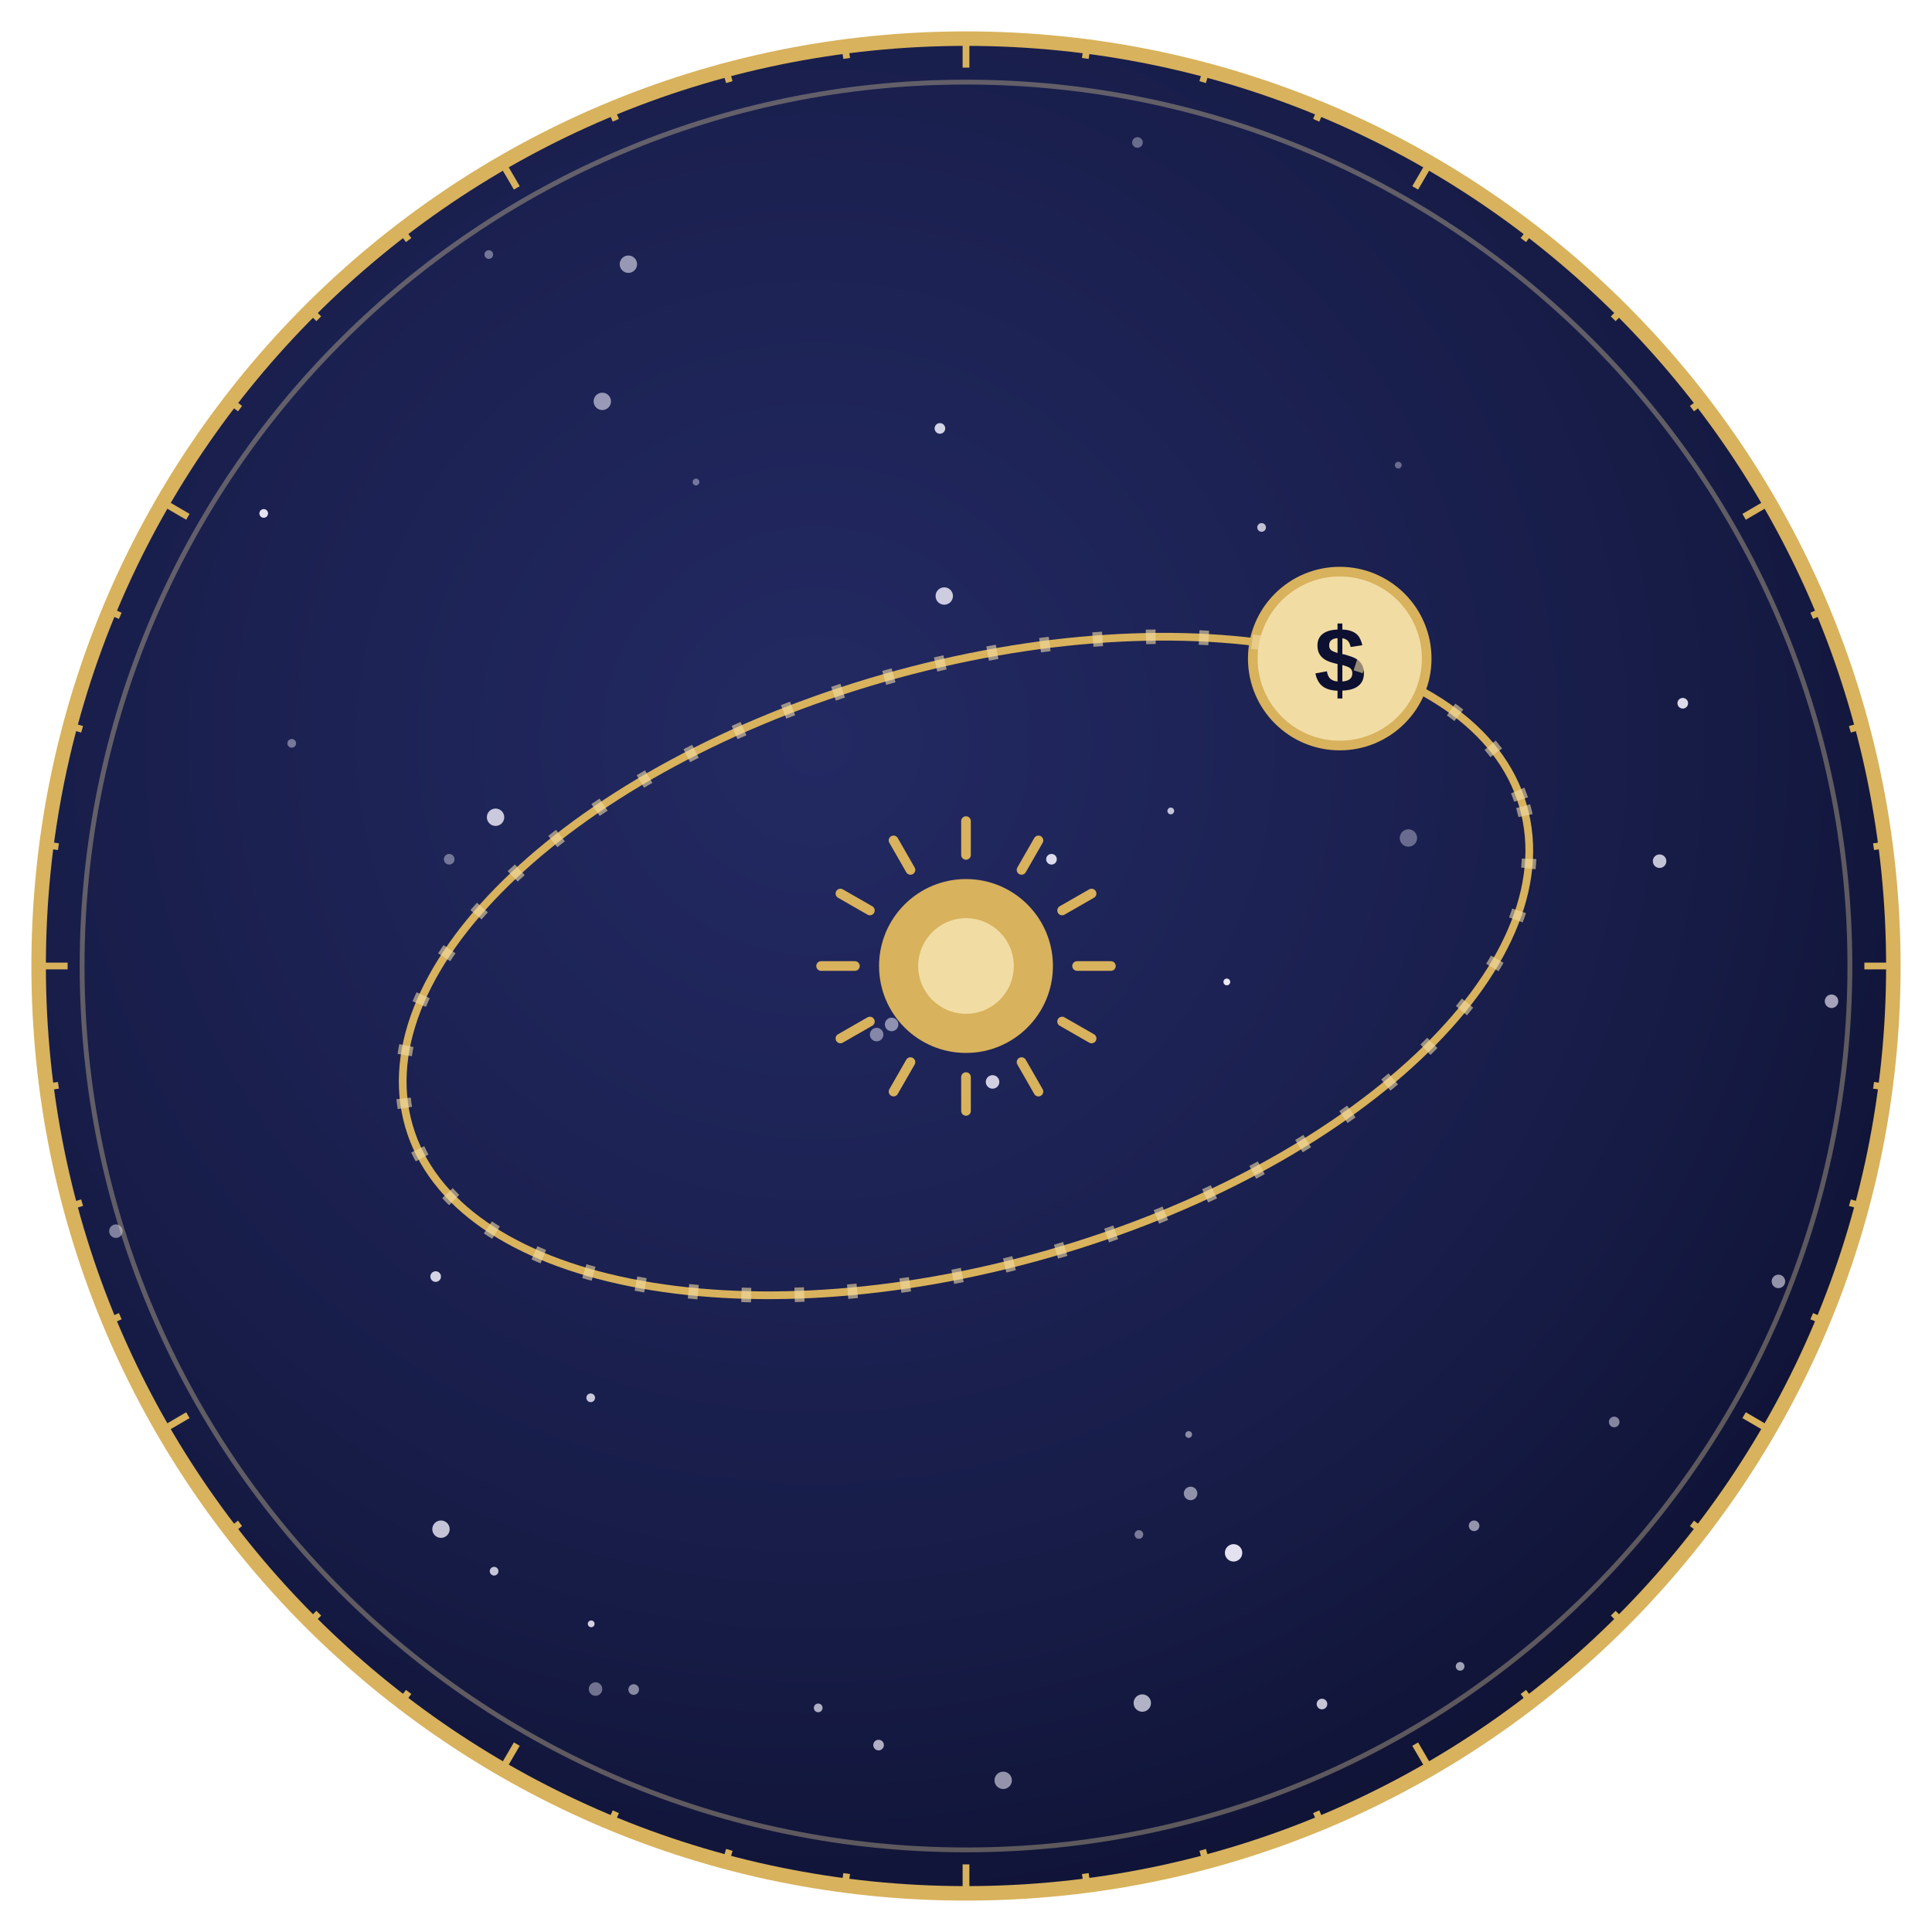
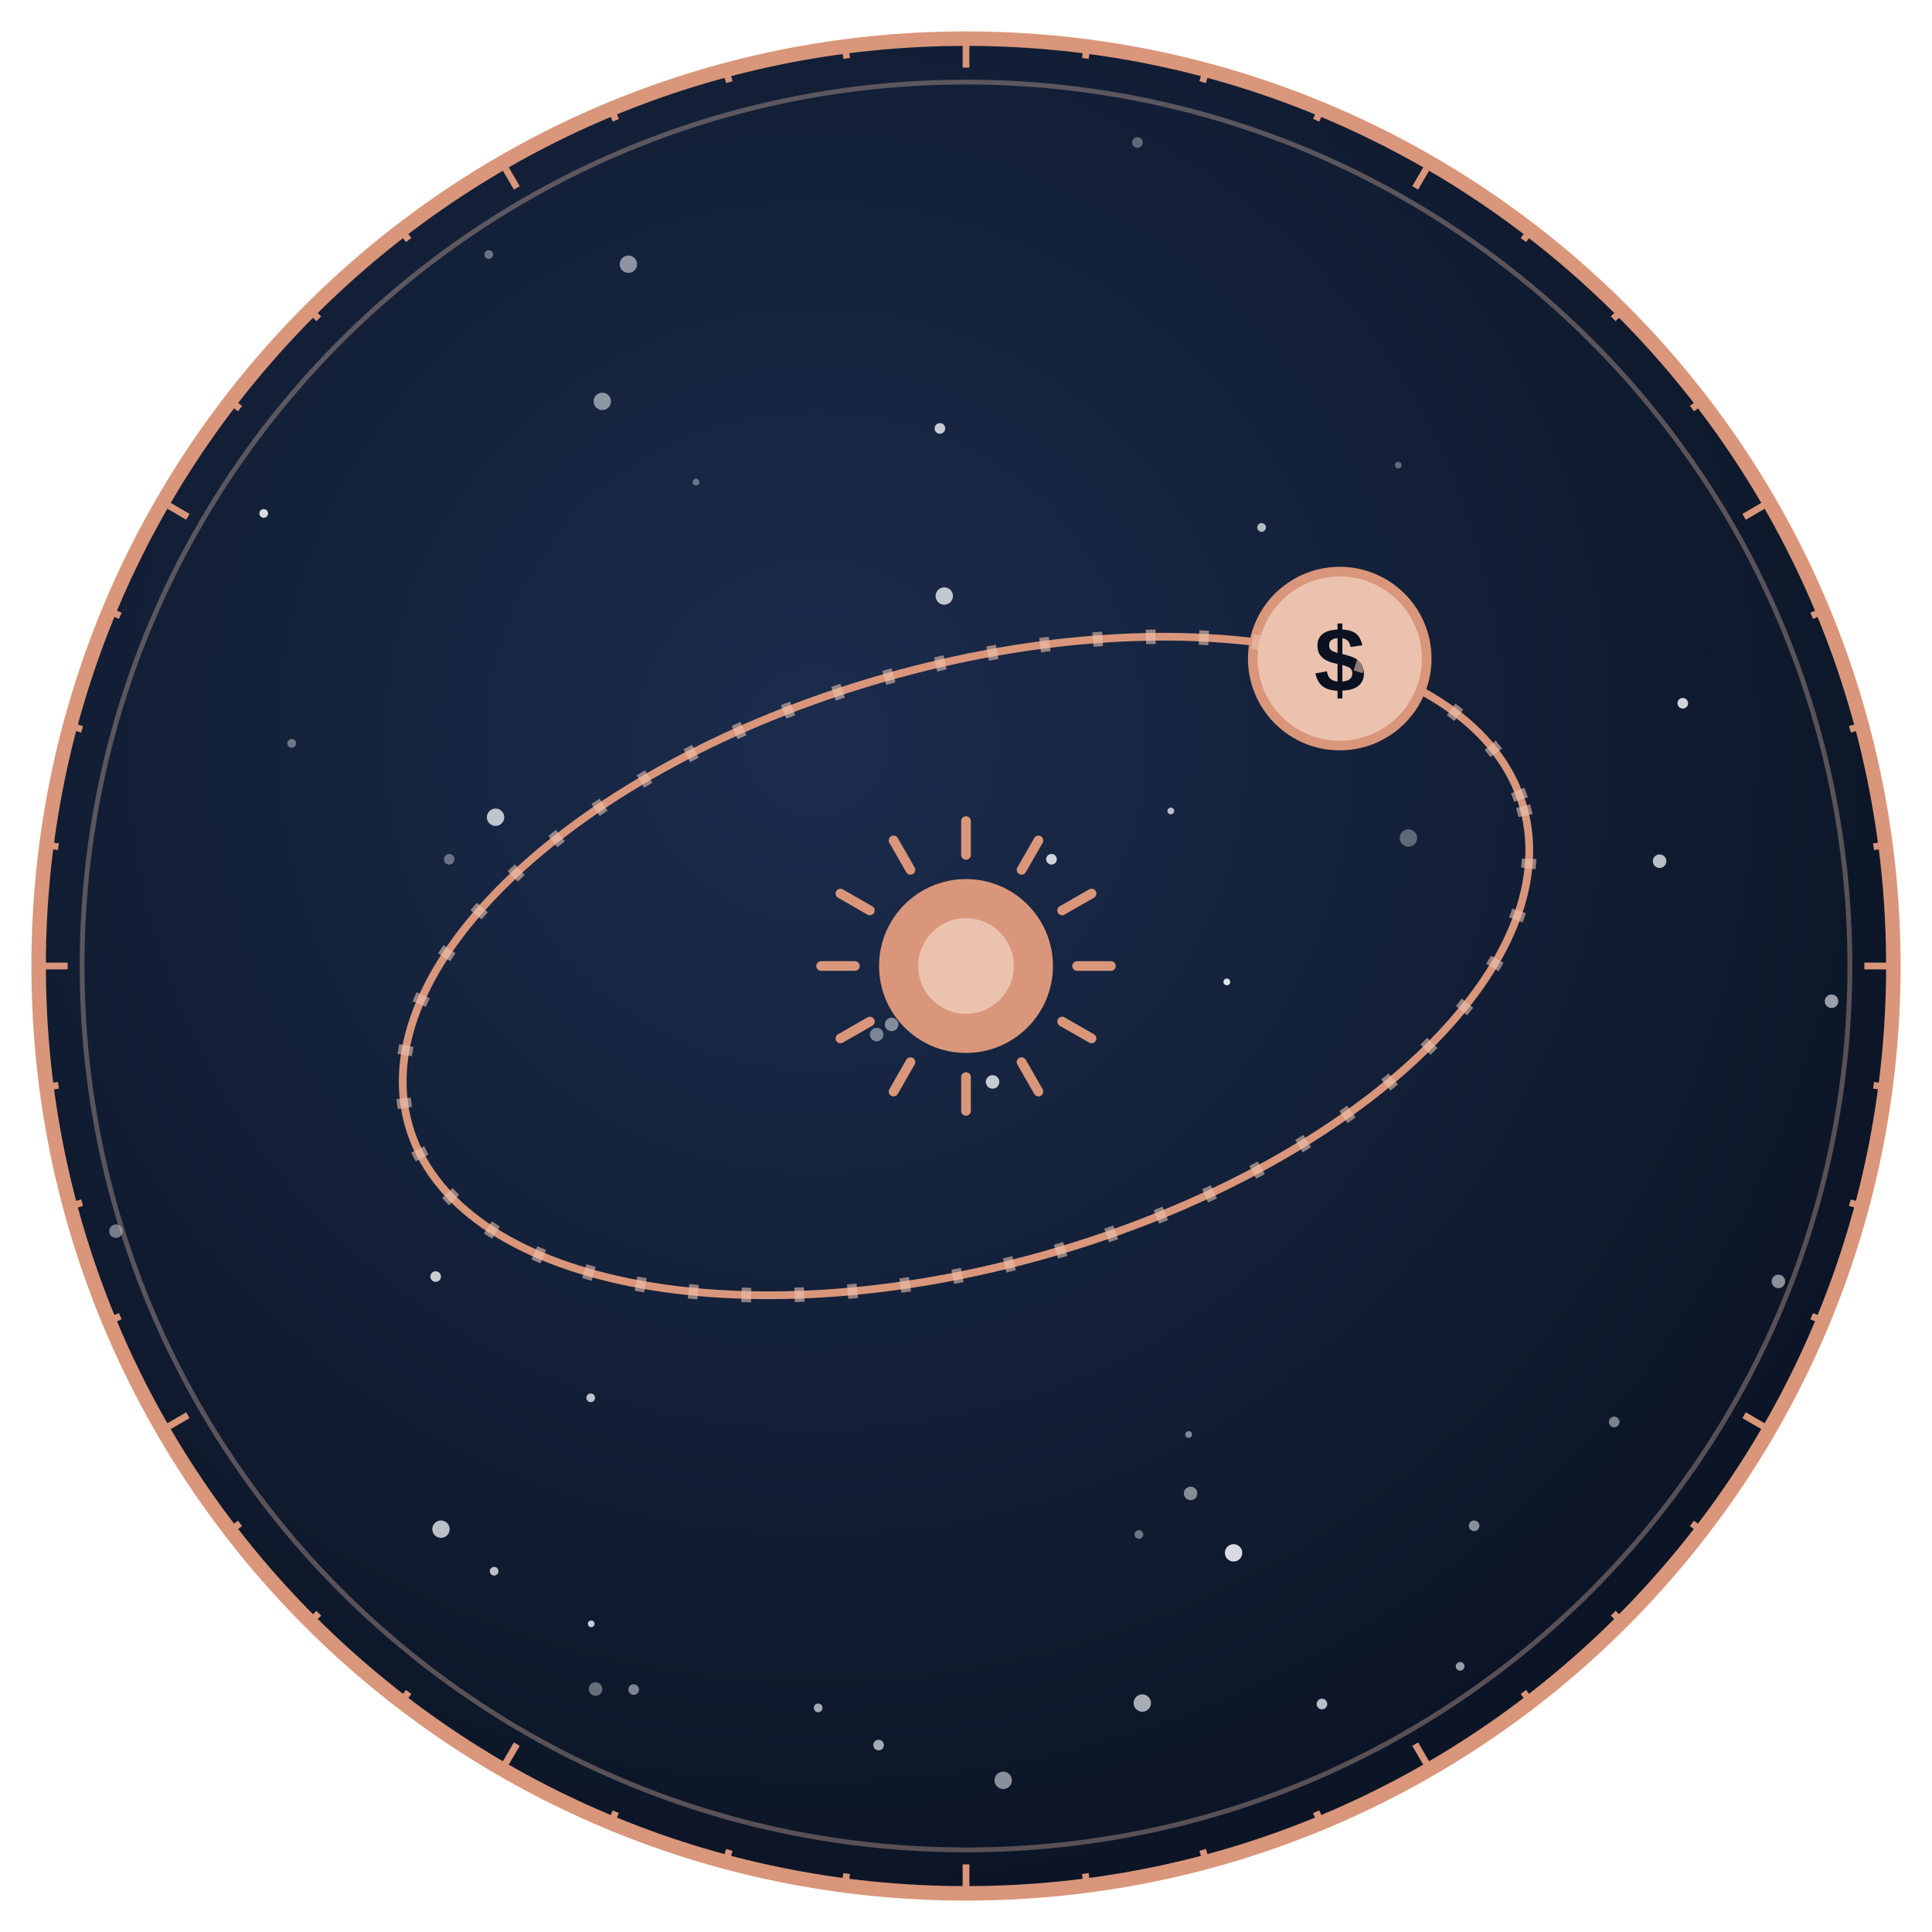
<svg xmlns="http://www.w3.org/2000/svg" viewBox="0 0 400 400" width="400" height="400" role="img" aria-hidden="true">
  <defs>
    <radialGradient id="g" cx="42%" cy="38%" r="70%">
-       <stop offset="0" stop-color="#232a63" />
-       <stop offset=".7" stop-color="#161b45" />
-       <stop offset="1" stop-color="#0d1030" />
+       <stop offset="0" stop-color="#1b2c4d" />
+       <stop offset=".7" stop-color="#0f1a2e" />
+       <stop offset="1" stop-color="#0a1222" />
    </radialGradient>
    <clipPath id="c">
      <circle cx="200.0" cy="200.0" r="192.0" />
    </clipPath>
  </defs>
  <circle cx="200.0" cy="200.0" r="192.0" fill="url(#g)" />
  <g clip-path="url(#c)">
-     <circle cx="334.2" cy="294.4" r="1.1" fill="#f5f3ff" opacity="0.50" />
-     <circle cx="255.4" cy="321.5" r="1.8" fill="#f5f3ff" opacity="0.92" />
-     <circle cx="217.7" cy="177.9" r="1.1" fill="#f5f3ff" opacity="0.89" />
-     <circle cx="348.4" cy="145.6" r="1.1" fill="#f5f3ff" opacity="0.89" />
-     <circle cx="169.4" cy="353.6" r="0.9" fill="#f5f3ff" opacity="0.69" />
-     <circle cx="130.1" cy="54.7" r="1.8" fill="#f5f3ff" opacity="0.57" />
-     <circle cx="205.5" cy="224.0" r="1.4" fill="#f5f3ff" opacity="0.83" />
-     <circle cx="305.2" cy="315.9" r="1.1" fill="#f5f3ff" opacity="0.57" />
-     <circle cx="343.6" cy="178.3" r="1.4" fill="#f5f3ff" opacity="0.78" />
-     <circle cx="184.6" cy="212.1" r="1.4" fill="#f5f3ff" opacity="0.52" />
-     <circle cx="199.2" cy="206.2" r="1.1" fill="#f5f3ff" opacity="0.75" />
-     <circle cx="181.9" cy="361.3" r="1.1" fill="#f5f3ff" opacity="0.69" />
-     <circle cx="194.6" cy="88.7" r="1.1" fill="#f5f3ff" opacity="0.84" />
-     <circle cx="246.5" cy="309.2" r="1.4" fill="#f5f3ff" opacity="0.54" />
-     <circle cx="201.7" cy="207.1" r="1.8" fill="#f5f3ff" opacity="0.70" />
-     <circle cx="124.7" cy="83.1" r="1.8" fill="#f5f3ff" opacity="0.57" />
-     <circle cx="273.7" cy="352.8" r="1.1" fill="#f5f3ff" opacity="0.79" />
-     <circle cx="261.2" cy="109.2" r="0.9" fill="#f5f3ff" opacity="0.76" />
-     <circle cx="54.6" cy="106.3" r="0.9" fill="#f5f3ff" opacity="0.92" />
-     <circle cx="144.1" cy="99.8" r="0.7" fill="#f5f3ff" opacity="0.40" />
-     <circle cx="102.3" cy="325.3" r="0.9" fill="#f5f3ff" opacity="0.79" />
-     <circle cx="235.8" cy="317.7" r="0.9" fill="#f5f3ff" opacity="0.44" />
-     <circle cx="246.1" cy="297.0" r="0.7" fill="#f5f3ff" opacity="0.52" />
-     <circle cx="195.5" cy="123.4" r="1.8" fill="#f5f3ff" opacity="0.81" />
-     <circle cx="302.3" cy="345.0" r="0.9" fill="#f5f3ff" opacity="0.63" />
-     <circle cx="90.2" cy="264.3" r="1.1" fill="#f5f3ff" opacity="0.85" />
-     <circle cx="379.2" cy="207.3" r="1.4" fill="#f5f3ff" opacity="0.64" />
-     <circle cx="131.2" cy="349.8" r="1.1" fill="#f5f3ff" opacity="0.51" />
-     <circle cx="242.4" cy="167.9" r="0.7" fill="#f5f3ff" opacity="0.77" />
-     <circle cx="101.2" cy="52.7" r="0.9" fill="#f5f3ff" opacity="0.41" />
-     <circle cx="254.0" cy="203.3" r="0.7" fill="#f5f3ff" opacity="0.95" />
-     <circle cx="93.0" cy="177.9" r="1.1" fill="#f5f3ff" opacity="0.40" />
-     <circle cx="91.3" cy="316.6" r="1.8" fill="#f5f3ff" opacity="0.78" />
-     <circle cx="102.6" cy="169.2" r="1.8" fill="#f5f3ff" opacity="0.80" />
-     <circle cx="60.4" cy="153.9" r="0.9" fill="#f5f3ff" opacity="0.42" />
-     <circle cx="289.5" cy="96.3" r="0.7" fill="#f5f3ff" opacity="0.36" />
-     <circle cx="181.5" cy="214.2" r="1.4" fill="#f5f3ff" opacity="0.48" />
-     <circle cx="291.6" cy="173.5" r="1.8" fill="#f5f3ff" opacity="0.36" />
-     <circle cx="236.5" cy="352.6" r="1.8" fill="#f5f3ff" opacity="0.70" />
-     <circle cx="368.2" cy="265.3" r="1.4" fill="#f5f3ff" opacity="0.57" />
-     <circle cx="207.7" cy="368.6" r="1.8" fill="#f5f3ff" opacity="0.57" />
-     <circle cx="123.3" cy="349.7" r="1.4" fill="#f5f3ff" opacity="0.41" />
-     <circle cx="122.4" cy="336.2" r="0.7" fill="#f5f3ff" opacity="0.84" />
-     <circle cx="24.0" cy="254.9" r="1.4" fill="#f5f3ff" opacity="0.47" />
-     <circle cx="235.5" cy="29.5" r="1.1" fill="#f5f3ff" opacity="0.36" />
-     <circle cx="122.3" cy="289.4" r="0.9" fill="#f5f3ff" opacity="0.80" />
-     <ellipse cx="200" cy="200" rx="120" ry="62" transform="rotate(-16 200 200)" fill="none" stroke="#d8b25c" stroke-width="1.6" opacity="1" />
-     <circle cx="200" cy="200" r="18" fill="#d8b25c" />
-     <circle cx="200" cy="200" r="9.9" fill="#f1dca4" />
-     <g stroke="#d8b25c" stroke-width="2" stroke-linecap="round">
+     <circle cx="334.2" cy="294.4" r="1.1" fill="#e9ecef" opacity="0.50" />
+     <circle cx="255.4" cy="321.5" r="1.8" fill="#e9ecef" opacity="0.92" />
+     <circle cx="217.7" cy="177.9" r="1.1" fill="#e9ecef" opacity="0.89" />
+     <circle cx="348.4" cy="145.6" r="1.1" fill="#e9ecef" opacity="0.89" />
+     <circle cx="169.4" cy="353.6" r="0.9" fill="#e9ecef" opacity="0.69" />
+     <circle cx="130.1" cy="54.7" r="1.8" fill="#e9ecef" opacity="0.57" />
+     <circle cx="205.5" cy="224.0" r="1.4" fill="#e9ecef" opacity="0.83" />
+     <circle cx="305.2" cy="315.9" r="1.1" fill="#e9ecef" opacity="0.57" />
+     <circle cx="343.6" cy="178.3" r="1.4" fill="#e9ecef" opacity="0.78" />
+     <circle cx="184.6" cy="212.1" r="1.4" fill="#e9ecef" opacity="0.52" />
+     <circle cx="199.2" cy="206.2" r="1.1" fill="#e9ecef" opacity="0.75" />
+     <circle cx="181.9" cy="361.3" r="1.1" fill="#e9ecef" opacity="0.69" />
+     <circle cx="194.6" cy="88.7" r="1.1" fill="#e9ecef" opacity="0.84" />
+     <circle cx="246.5" cy="309.2" r="1.4" fill="#e9ecef" opacity="0.54" />
+     <circle cx="201.7" cy="207.1" r="1.8" fill="#e9ecef" opacity="0.70" />
+     <circle cx="124.7" cy="83.1" r="1.8" fill="#e9ecef" opacity="0.57" />
+     <circle cx="273.7" cy="352.8" r="1.1" fill="#e9ecef" opacity="0.79" />
+     <circle cx="261.2" cy="109.2" r="0.9" fill="#e9ecef" opacity="0.76" />
+     <circle cx="54.6" cy="106.3" r="0.9" fill="#e9ecef" opacity="0.92" />
+     <circle cx="144.1" cy="99.8" r="0.7" fill="#e9ecef" opacity="0.40" />
+     <circle cx="102.3" cy="325.3" r="0.9" fill="#e9ecef" opacity="0.79" />
+     <circle cx="235.8" cy="317.7" r="0.9" fill="#e9ecef" opacity="0.44" />
+     <circle cx="246.1" cy="297.0" r="0.7" fill="#e9ecef" opacity="0.52" />
+     <circle cx="195.5" cy="123.4" r="1.8" fill="#e9ecef" opacity="0.81" />
+     <circle cx="302.3" cy="345.0" r="0.9" fill="#e9ecef" opacity="0.63" />
+     <circle cx="90.2" cy="264.3" r="1.1" fill="#e9ecef" opacity="0.85" />
+     <circle cx="379.2" cy="207.3" r="1.4" fill="#e9ecef" opacity="0.64" />
+     <circle cx="131.2" cy="349.8" r="1.1" fill="#e9ecef" opacity="0.51" />
+     <circle cx="242.4" cy="167.9" r="0.7" fill="#e9ecef" opacity="0.77" />
+     <circle cx="101.2" cy="52.7" r="0.9" fill="#e9ecef" opacity="0.41" />
+     <circle cx="254.0" cy="203.3" r="0.7" fill="#e9ecef" opacity="0.95" />
+     <circle cx="93.0" cy="177.9" r="1.1" fill="#e9ecef" opacity="0.40" />
+     <circle cx="91.3" cy="316.6" r="1.8" fill="#e9ecef" opacity="0.78" />
+     <circle cx="102.6" cy="169.2" r="1.8" fill="#e9ecef" opacity="0.80" />
+     <circle cx="60.4" cy="153.9" r="0.9" fill="#e9ecef" opacity="0.42" />
+     <circle cx="289.5" cy="96.3" r="0.7" fill="#e9ecef" opacity="0.36" />
+     <circle cx="181.5" cy="214.2" r="1.4" fill="#e9ecef" opacity="0.48" />
+     <circle cx="291.6" cy="173.5" r="1.8" fill="#e9ecef" opacity="0.36" />
+     <circle cx="236.5" cy="352.6" r="1.8" fill="#e9ecef" opacity="0.70" />
+     <circle cx="368.2" cy="265.3" r="1.4" fill="#e9ecef" opacity="0.57" />
+     <circle cx="207.7" cy="368.6" r="1.8" fill="#e9ecef" opacity="0.57" />
+     <circle cx="123.3" cy="349.7" r="1.4" fill="#e9ecef" opacity="0.41" />
+     <circle cx="122.4" cy="336.2" r="0.7" fill="#e9ecef" opacity="0.84" />
+     <circle cx="24.0" cy="254.9" r="1.4" fill="#e9ecef" opacity="0.47" />
+     <circle cx="235.5" cy="29.5" r="1.1" fill="#e9ecef" opacity="0.36" />
+     <circle cx="122.3" cy="289.4" r="0.9" fill="#e9ecef" opacity="0.80" />
+     <ellipse cx="200" cy="200" rx="120" ry="62" transform="rotate(-16 200 200)" fill="none" stroke="#d9967a" stroke-width="1.6" opacity="1" />
+     <circle cx="200" cy="200" r="18" fill="#d9967a" />
+     <circle cx="200" cy="200" r="9.9" fill="#ebc2ae" />
+     <g stroke="#d9967a" stroke-width="2" stroke-linecap="round">
      <line x1="223.0" y1="200.0" x2="230.0" y2="200.0" />
      <line x1="219.9" y1="211.5" x2="226.0" y2="215.0" />
      <line x1="211.5" y1="219.9" x2="215.0" y2="226.0" />
      <line x1="200.0" y1="223.0" x2="200.0" y2="230.0" />
      <line x1="188.5" y1="219.9" x2="185.0" y2="226.0" />
      <line x1="180.1" y1="211.5" x2="174.0" y2="215.0" />
      <line x1="177.0" y1="200.0" x2="170.0" y2="200.0" />
      <line x1="180.1" y1="188.5" x2="174.0" y2="185.0" />
      <line x1="188.5" y1="180.1" x2="185.0" y2="174.0" />
      <line x1="200.0" y1="177.0" x2="200.0" y2="170.0" />
      <line x1="211.5" y1="180.1" x2="215.0" y2="174.0" />
      <line x1="219.9" y1="188.5" x2="226.0" y2="185.0" />
    </g>
-     <circle cx="277.379" cy="136.353" r="18" fill="#f1dca4" stroke="#d8b25c" stroke-width="2" />
-     <text x="277.379" y="143.2" text-anchor="middle" font-family="Jost,Arial,sans-serif" font-weight="600" font-size="19" fill="#0d1030">$</text>
-     <ellipse cx="200" cy="200" rx="120" ry="62" transform="rotate(-16 200 200)" fill="none" stroke="#f1dca4" stroke-width="3" opacity="0.6" stroke-dasharray="2 9" />
+     <circle cx="277.379" cy="136.353" r="18" fill="#ebc2ae" stroke="#d9967a" stroke-width="2" />
+     <text x="277.379" y="143.2" text-anchor="middle" font-family="Jost,Arial,sans-serif" font-weight="600" font-size="19" fill="#0a1222">$</text>
+     <ellipse cx="200" cy="200" rx="120" ry="62" transform="rotate(-16 200 200)" fill="none" stroke="#ebc2ae" stroke-width="3" opacity="0.6" stroke-dasharray="2 9" />
  </g>
-   <circle cx="200.0" cy="200.0" r="192.0" fill="none" stroke="#d8b25c" stroke-width="3" />
-   <circle cx="200.0" cy="200.0" r="183.0" fill="none" stroke="rgba(241,220,164,.34)" stroke-width="1" />
-   <g stroke="#d8b25c" stroke-width="1.4">
+   <circle cx="200.0" cy="200.0" r="192.0" fill="none" stroke="#d9967a" stroke-width="3" />
+   <circle cx="200.0" cy="200.0" r="183.0" fill="none" stroke="rgba(235,194,174,.34)" stroke-width="1" />
+   <g stroke="#d9967a" stroke-width="1.4">
    <line x1="393.0" y1="200.0" x2="386.0" y2="200.0" />
    <line x1="391.3" y1="225.2" x2="387.9" y2="224.7" />
    <line x1="386.4" y1="250.0" x2="383.0" y2="249.0" />
    <line x1="378.3" y1="273.9" x2="375.1" y2="272.5" />
    <line x1="367.1" y1="296.5" x2="361.1" y2="293.0" />
    <line x1="353.1" y1="317.5" x2="350.3" y2="315.4" />
    <line x1="336.5" y1="336.5" x2="334.0" y2="334.0" />
    <line x1="317.5" y1="353.1" x2="315.4" y2="350.3" />
    <line x1="296.5" y1="367.1" x2="293.0" y2="361.1" />
    <line x1="273.9" y1="378.3" x2="272.5" y2="375.1" />
    <line x1="250.0" y1="386.4" x2="249.0" y2="383.0" />
    <line x1="225.2" y1="391.3" x2="224.7" y2="387.9" />
    <line x1="200.0" y1="393.0" x2="200.0" y2="386.0" />
    <line x1="174.8" y1="391.3" x2="175.3" y2="387.9" />
    <line x1="150.0" y1="386.4" x2="151.0" y2="383.0" />
    <line x1="126.1" y1="378.3" x2="127.5" y2="375.1" />
    <line x1="103.5" y1="367.1" x2="107.0" y2="361.1" />
    <line x1="82.5" y1="353.1" x2="84.6" y2="350.3" />
    <line x1="63.5" y1="336.5" x2="66.0" y2="334.0" />
    <line x1="46.9" y1="317.5" x2="49.7" y2="315.4" />
    <line x1="32.9" y1="296.5" x2="38.9" y2="293.0" />
    <line x1="21.7" y1="273.9" x2="24.9" y2="272.5" />
    <line x1="13.6" y1="250.0" x2="17.0" y2="249.0" />
    <line x1="8.7" y1="225.2" x2="12.1" y2="224.7" />
    <line x1="7.0" y1="200.0" x2="14.0" y2="200.0" />
    <line x1="8.7" y1="174.8" x2="12.1" y2="175.3" />
    <line x1="13.6" y1="150.0" x2="17.0" y2="151.0" />
    <line x1="21.7" y1="126.1" x2="24.9" y2="127.5" />
    <line x1="32.9" y1="103.5" x2="38.9" y2="107.0" />
    <line x1="46.9" y1="82.5" x2="49.7" y2="84.6" />
    <line x1="63.5" y1="63.5" x2="66.0" y2="66.0" />
    <line x1="82.5" y1="46.9" x2="84.6" y2="49.7" />
    <line x1="103.5" y1="32.9" x2="107.0" y2="38.9" />
    <line x1="126.1" y1="21.7" x2="127.5" y2="24.9" />
    <line x1="150.0" y1="13.6" x2="151.0" y2="17.0" />
    <line x1="174.8" y1="8.7" x2="175.3" y2="12.1" />
    <line x1="200.0" y1="7.0" x2="200.0" y2="14.0" />
    <line x1="225.2" y1="8.7" x2="224.7" y2="12.1" />
    <line x1="250.0" y1="13.6" x2="249.0" y2="17.0" />
    <line x1="273.9" y1="21.7" x2="272.5" y2="24.9" />
    <line x1="296.5" y1="32.9" x2="293.0" y2="38.9" />
    <line x1="317.5" y1="46.9" x2="315.4" y2="49.7" />
    <line x1="336.5" y1="63.5" x2="334.0" y2="66.0" />
    <line x1="353.1" y1="82.5" x2="350.3" y2="84.6" />
    <line x1="367.1" y1="103.5" x2="361.1" y2="107.0" />
    <line x1="378.3" y1="126.1" x2="375.1" y2="127.5" />
    <line x1="386.4" y1="150.0" x2="383.0" y2="151.0" />
    <line x1="391.3" y1="174.8" x2="387.9" y2="175.3" />
  </g>
</svg>
